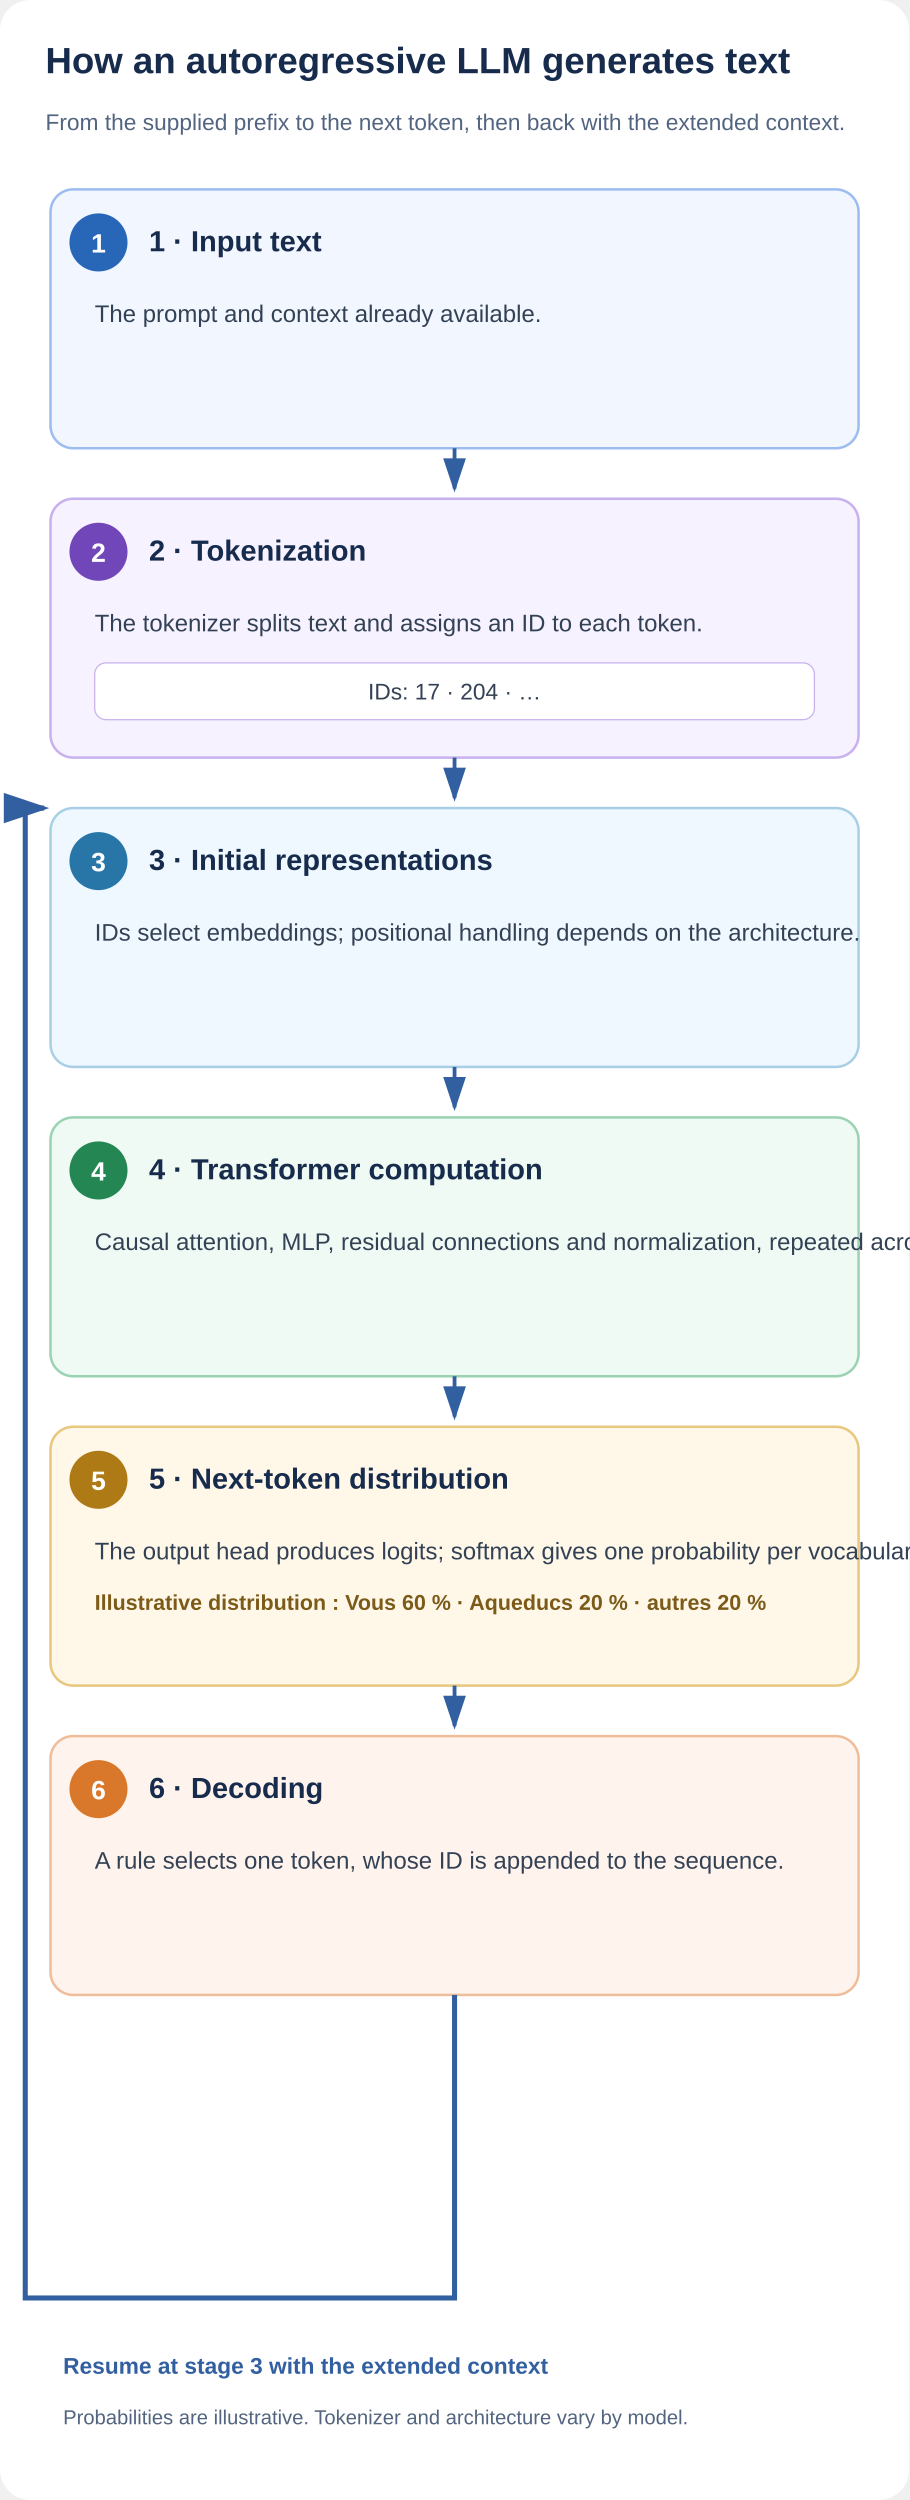
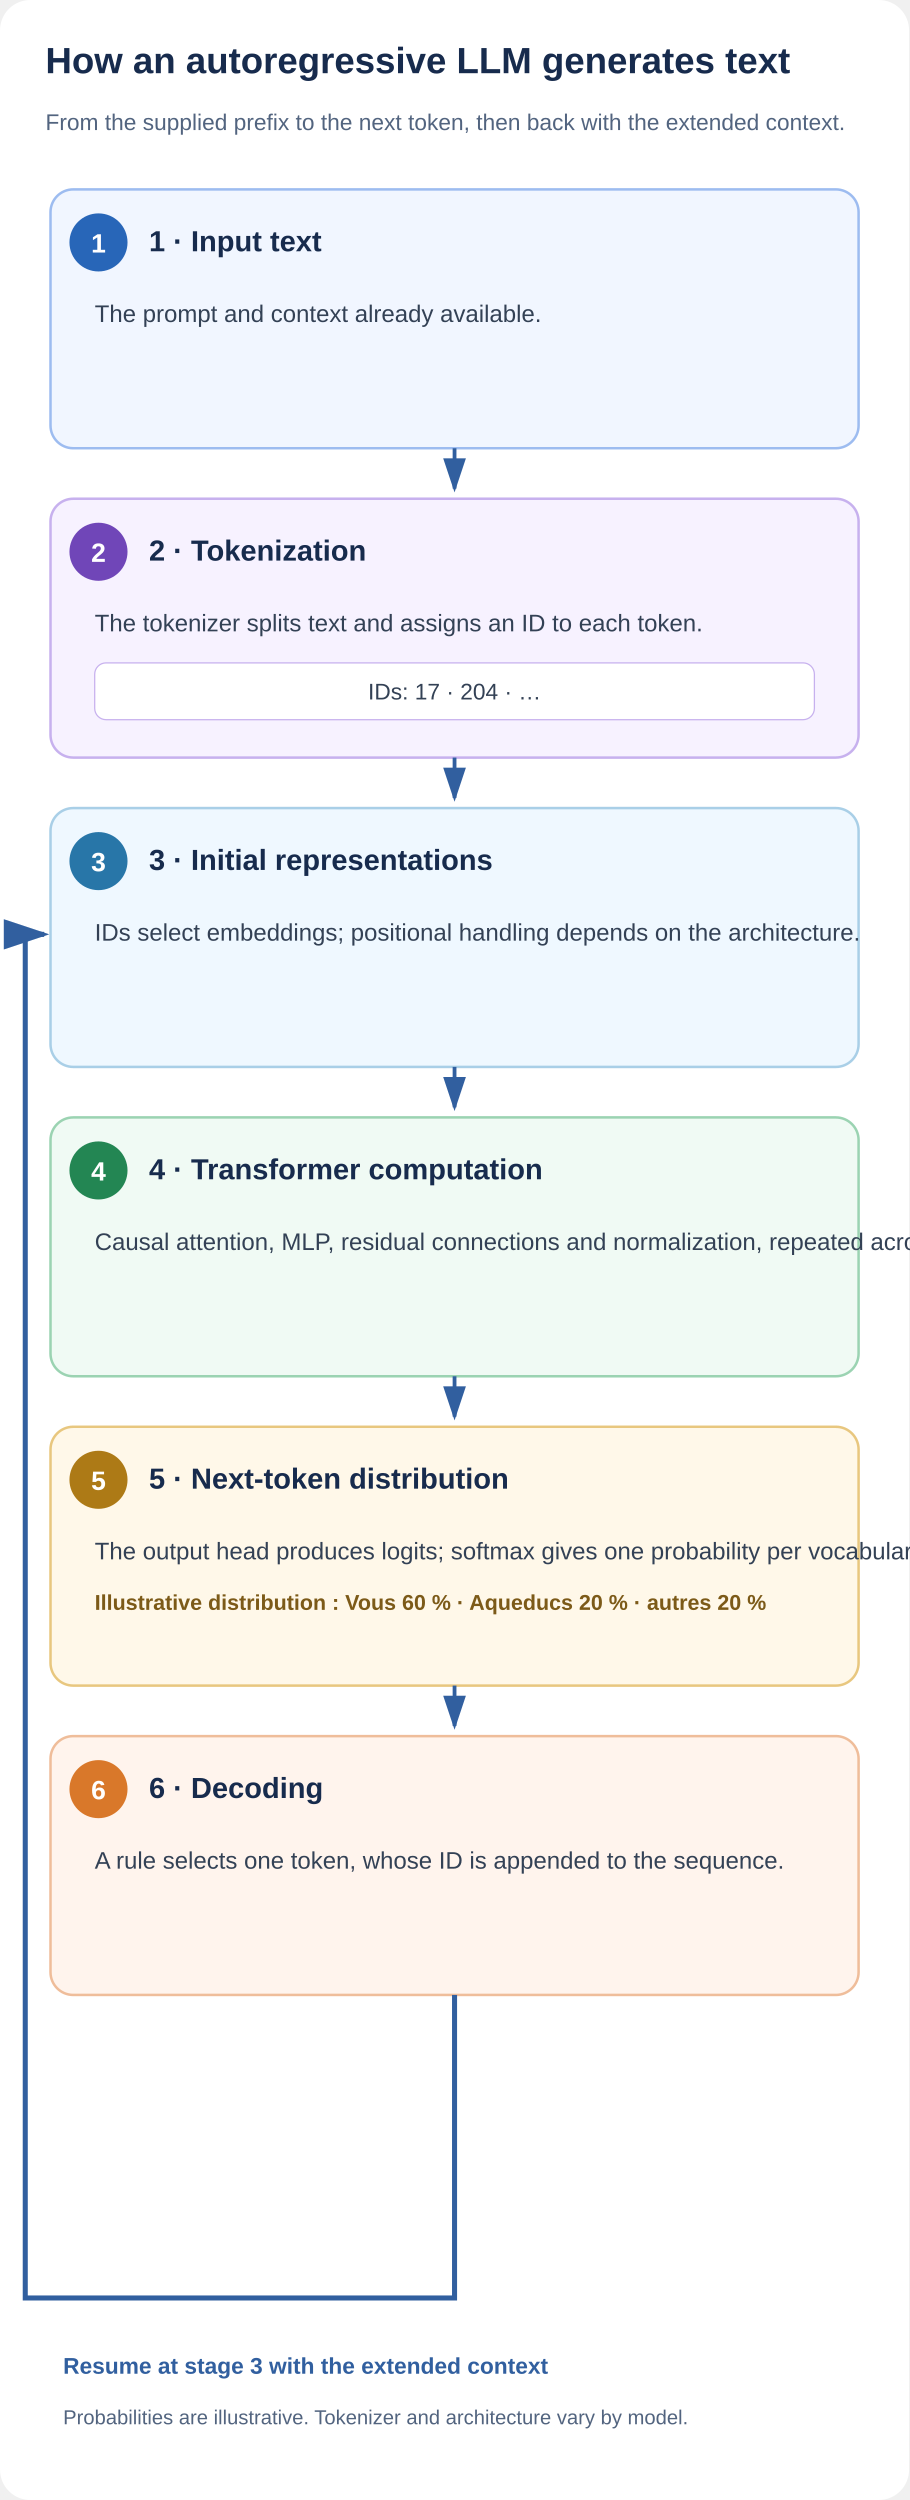
<svg xmlns="http://www.w3.org/2000/svg" width="720" height="1980" viewBox="0 0 720 1980" role="img" aria-labelledby="title desc">
  <defs>
    <marker id="a" markerWidth="10" markerHeight="10" refX="8" refY="3" orient="auto">
      <path d="M0 0L0 6L9 3z" fill="#315f9f" />
    </marker>
  </defs>
  <rect width="720" height="1980" rx="24" fill="#fff" />
  <text x="36" y="58" font-family="Arial,sans-serif" font-size="29" font-weight="700" fill="#172b4d">How an autoregressive LLM generates text</text>
  <text x="36" y="103" font-family="Arial,sans-serif" font-size="18" fill="#52647f">From the supplied prefix to the next token, then back with the extended context.</text>
  <rect x="40" y="150" width="640" height="205" rx="18" fill="#f1f6ff" stroke="#9dbcf0" stroke-width="2" />
  <circle cx="78" cy="192" r="23" fill="#2866b8" />
  <text x="78" y="200" text-anchor="middle" font-family="Arial,sans-serif" font-size="21" font-weight="700" fill="#fff">1</text>
  <text x="118" y="199" font-family="Arial,sans-serif" font-size="23" font-weight="700" fill="#172b4d">1 · Input text</text>
  <text x="75" y="255" font-family="Arial,sans-serif" font-size="19" fill="#334155">The prompt and context already available.</text>
  <path d="M360 355V387" stroke="#315f9f" stroke-width="3" marker-end="url(#a)" />
  <rect x="40" y="395" width="640" height="205" rx="18" fill="#f7f2ff" stroke="#c7b1ee" stroke-width="2" />
  <circle cx="78" cy="437" r="23" fill="#7046b8" />
  <text x="78" y="445" text-anchor="middle" font-family="Arial,sans-serif" font-size="21" font-weight="700" fill="#fff">2</text>
  <text x="118" y="444" font-family="Arial,sans-serif" font-size="23" font-weight="700" fill="#172b4d">2 · Tokenization</text>
  <text x="75" y="500" font-family="Arial,sans-serif" font-size="19" fill="#334155">The tokenizer splits text and assigns an ID to each token.</text>
  <rect x="75" y="525" width="570" height="45" rx="9" fill="#fff" stroke="#c7b1ee" />
  <text x="360" y="554" text-anchor="middle" font-family="Arial,sans-serif" font-size="18" fill="#334155">IDs: 17 · 204 · …</text>
  <path d="M360 600V632" stroke="#315f9f" stroke-width="3" marker-end="url(#a)" />
  <rect x="40" y="640" width="640" height="205" rx="18" fill="#eff8ff" stroke="#a9cfe7" stroke-width="2" />
  <circle cx="78" cy="682" r="23" fill="#2876a8" />
  <text x="78" y="690" text-anchor="middle" font-family="Arial,sans-serif" font-size="21" font-weight="700" fill="#fff">3</text>
  <text x="118" y="689" font-family="Arial,sans-serif" font-size="23" font-weight="700" fill="#172b4d">3 · Initial representations</text>
  <text x="75" y="745" font-family="Arial,sans-serif" font-size="19" fill="#334155">IDs select embeddings; positional handling depends on the architecture.</text>
  <path d="M360 845V877" stroke="#315f9f" stroke-width="3" marker-end="url(#a)" />
  <rect x="40" y="885" width="640" height="205" rx="18" fill="#f0faf4" stroke="#9bd3b2" stroke-width="2" />
  <circle cx="78" cy="927" r="23" fill="#238653" />
  <text x="78" y="935" text-anchor="middle" font-family="Arial,sans-serif" font-size="21" font-weight="700" fill="#fff">4</text>
  <text x="118" y="934" font-family="Arial,sans-serif" font-size="23" font-weight="700" fill="#172b4d">4 · Transformer computation</text>
  <text x="75" y="990" font-family="Arial,sans-serif" font-size="19" fill="#334155">Causal attention, MLP, residual connections and normalization, repeated across blocks.</text>
  <path d="M360 1090V1122" stroke="#315f9f" stroke-width="3" marker-end="url(#a)" />
  <rect x="40" y="1130" width="640" height="205" rx="18" fill="#fff8e9" stroke="#e8c77f" stroke-width="2" />
  <circle cx="78" cy="1172" r="23" fill="#ad7a16" />
  <text x="78" y="1180" text-anchor="middle" font-family="Arial,sans-serif" font-size="21" font-weight="700" fill="#fff">5</text>
  <text x="118" y="1179" font-family="Arial,sans-serif" font-size="23" font-weight="700" fill="#172b4d">5 · Next-token distribution</text>
  <text x="75" y="1235" font-family="Arial,sans-serif" font-size="19" fill="#334155">The output head produces logits; softmax gives one probability per vocabulary token.</text>
  <text x="75" y="1275" font-family="Arial,sans-serif" font-size="17" font-weight="700" fill="#7c5a18">Illustrative distribution : Vous 60 % · Aqueducs 20 % · autres 20 %</text>
  <path d="M360 1335V1367" stroke="#315f9f" stroke-width="3" marker-end="url(#a)" />
  <rect x="40" y="1375" width="640" height="205" rx="18" fill="#fff4ed" stroke="#efbd9a" stroke-width="2" />
  <circle cx="78" cy="1417" r="23" fill="#d9782a" />
  <text x="78" y="1425" text-anchor="middle" font-family="Arial,sans-serif" font-size="21" font-weight="700" fill="#fff">6</text>
  <text x="118" y="1424" font-family="Arial,sans-serif" font-size="23" font-weight="700" fill="#172b4d">6 · Decoding</text>
  <text x="75" y="1480" font-family="Arial,sans-serif" font-size="19" fill="#334155">A rule selects one token, whose ID is appended to the sequence.</text>
-   <path d="M360 1580V1820H20V640H35" stroke="#315f9f" stroke-width="4" fill="none" marker-end="url(#a)" />
+   <path d="M360 1580V1820H20V740H35" stroke="#315f9f" stroke-width="4" fill="none" marker-end="url(#a)" />
  <text x="50" y="1880" font-family="Arial,sans-serif" font-size="18" font-weight="700" fill="#315f9f">Resume at stage 3 with the extended context</text>
  <text x="50" y="1920" font-family="Arial,sans-serif" font-size="16" fill="#52647f">Probabilities are illustrative. Tokenizer and architecture vary by model.</text>
</svg>
